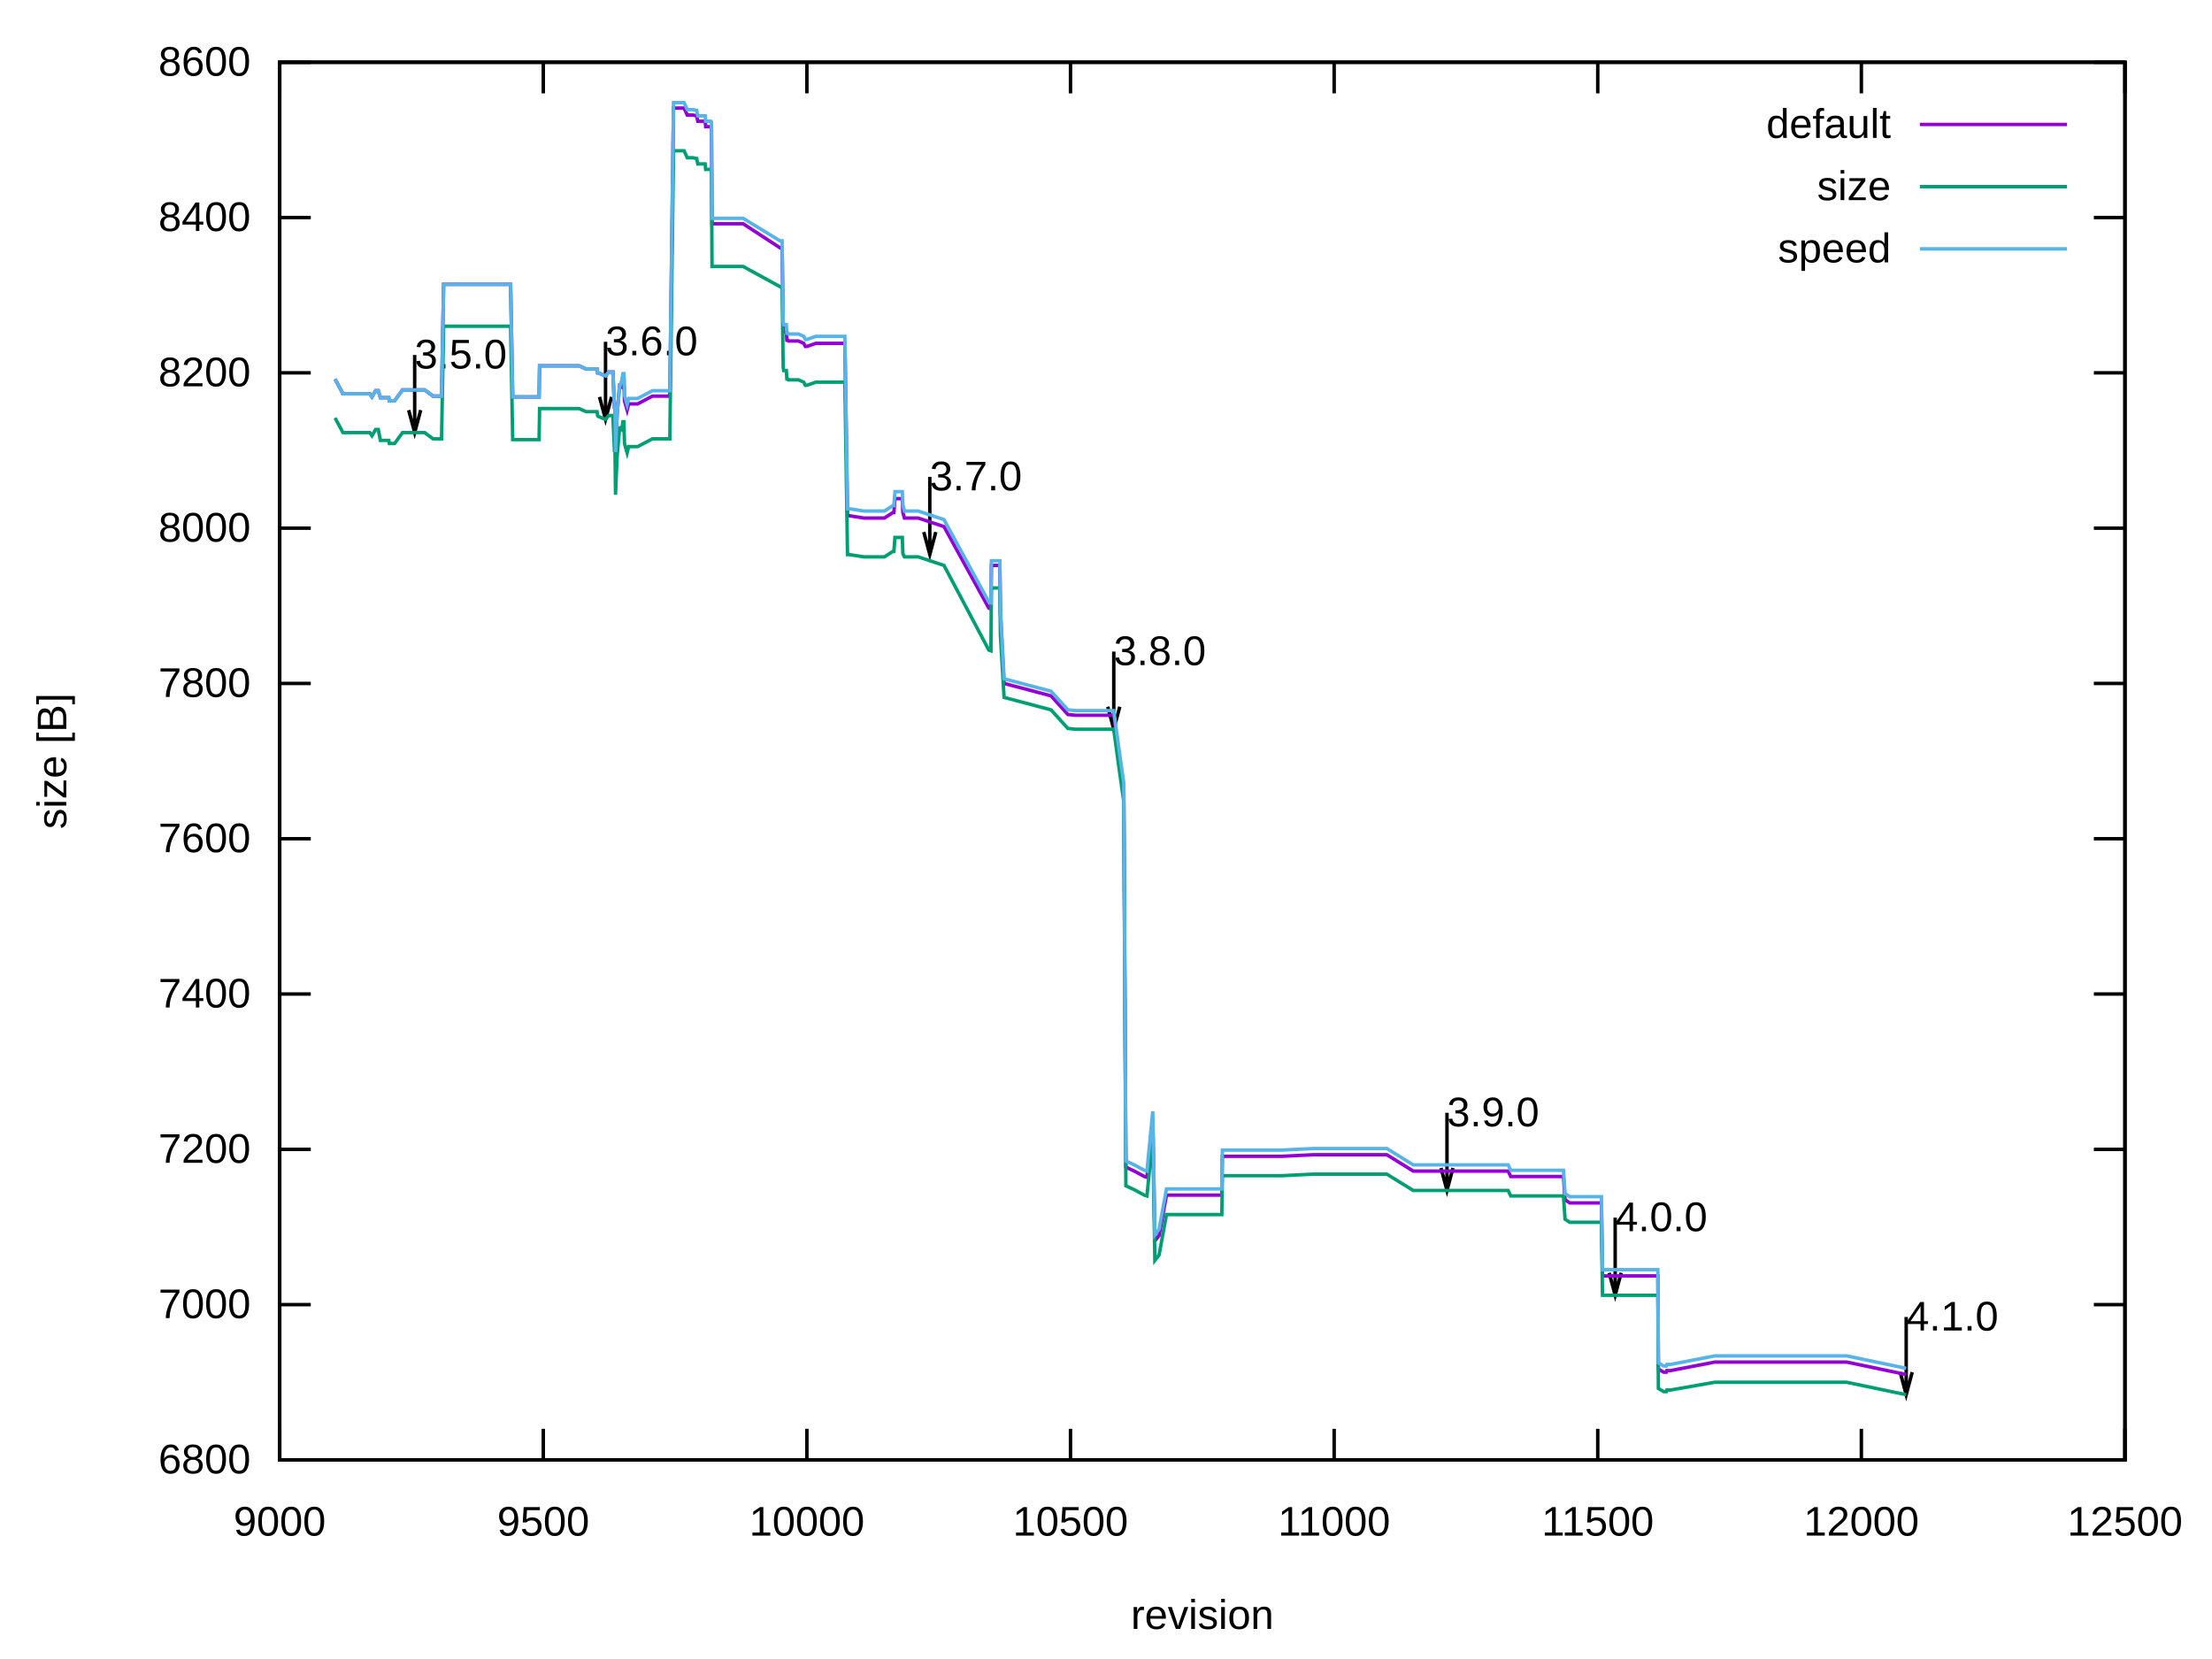
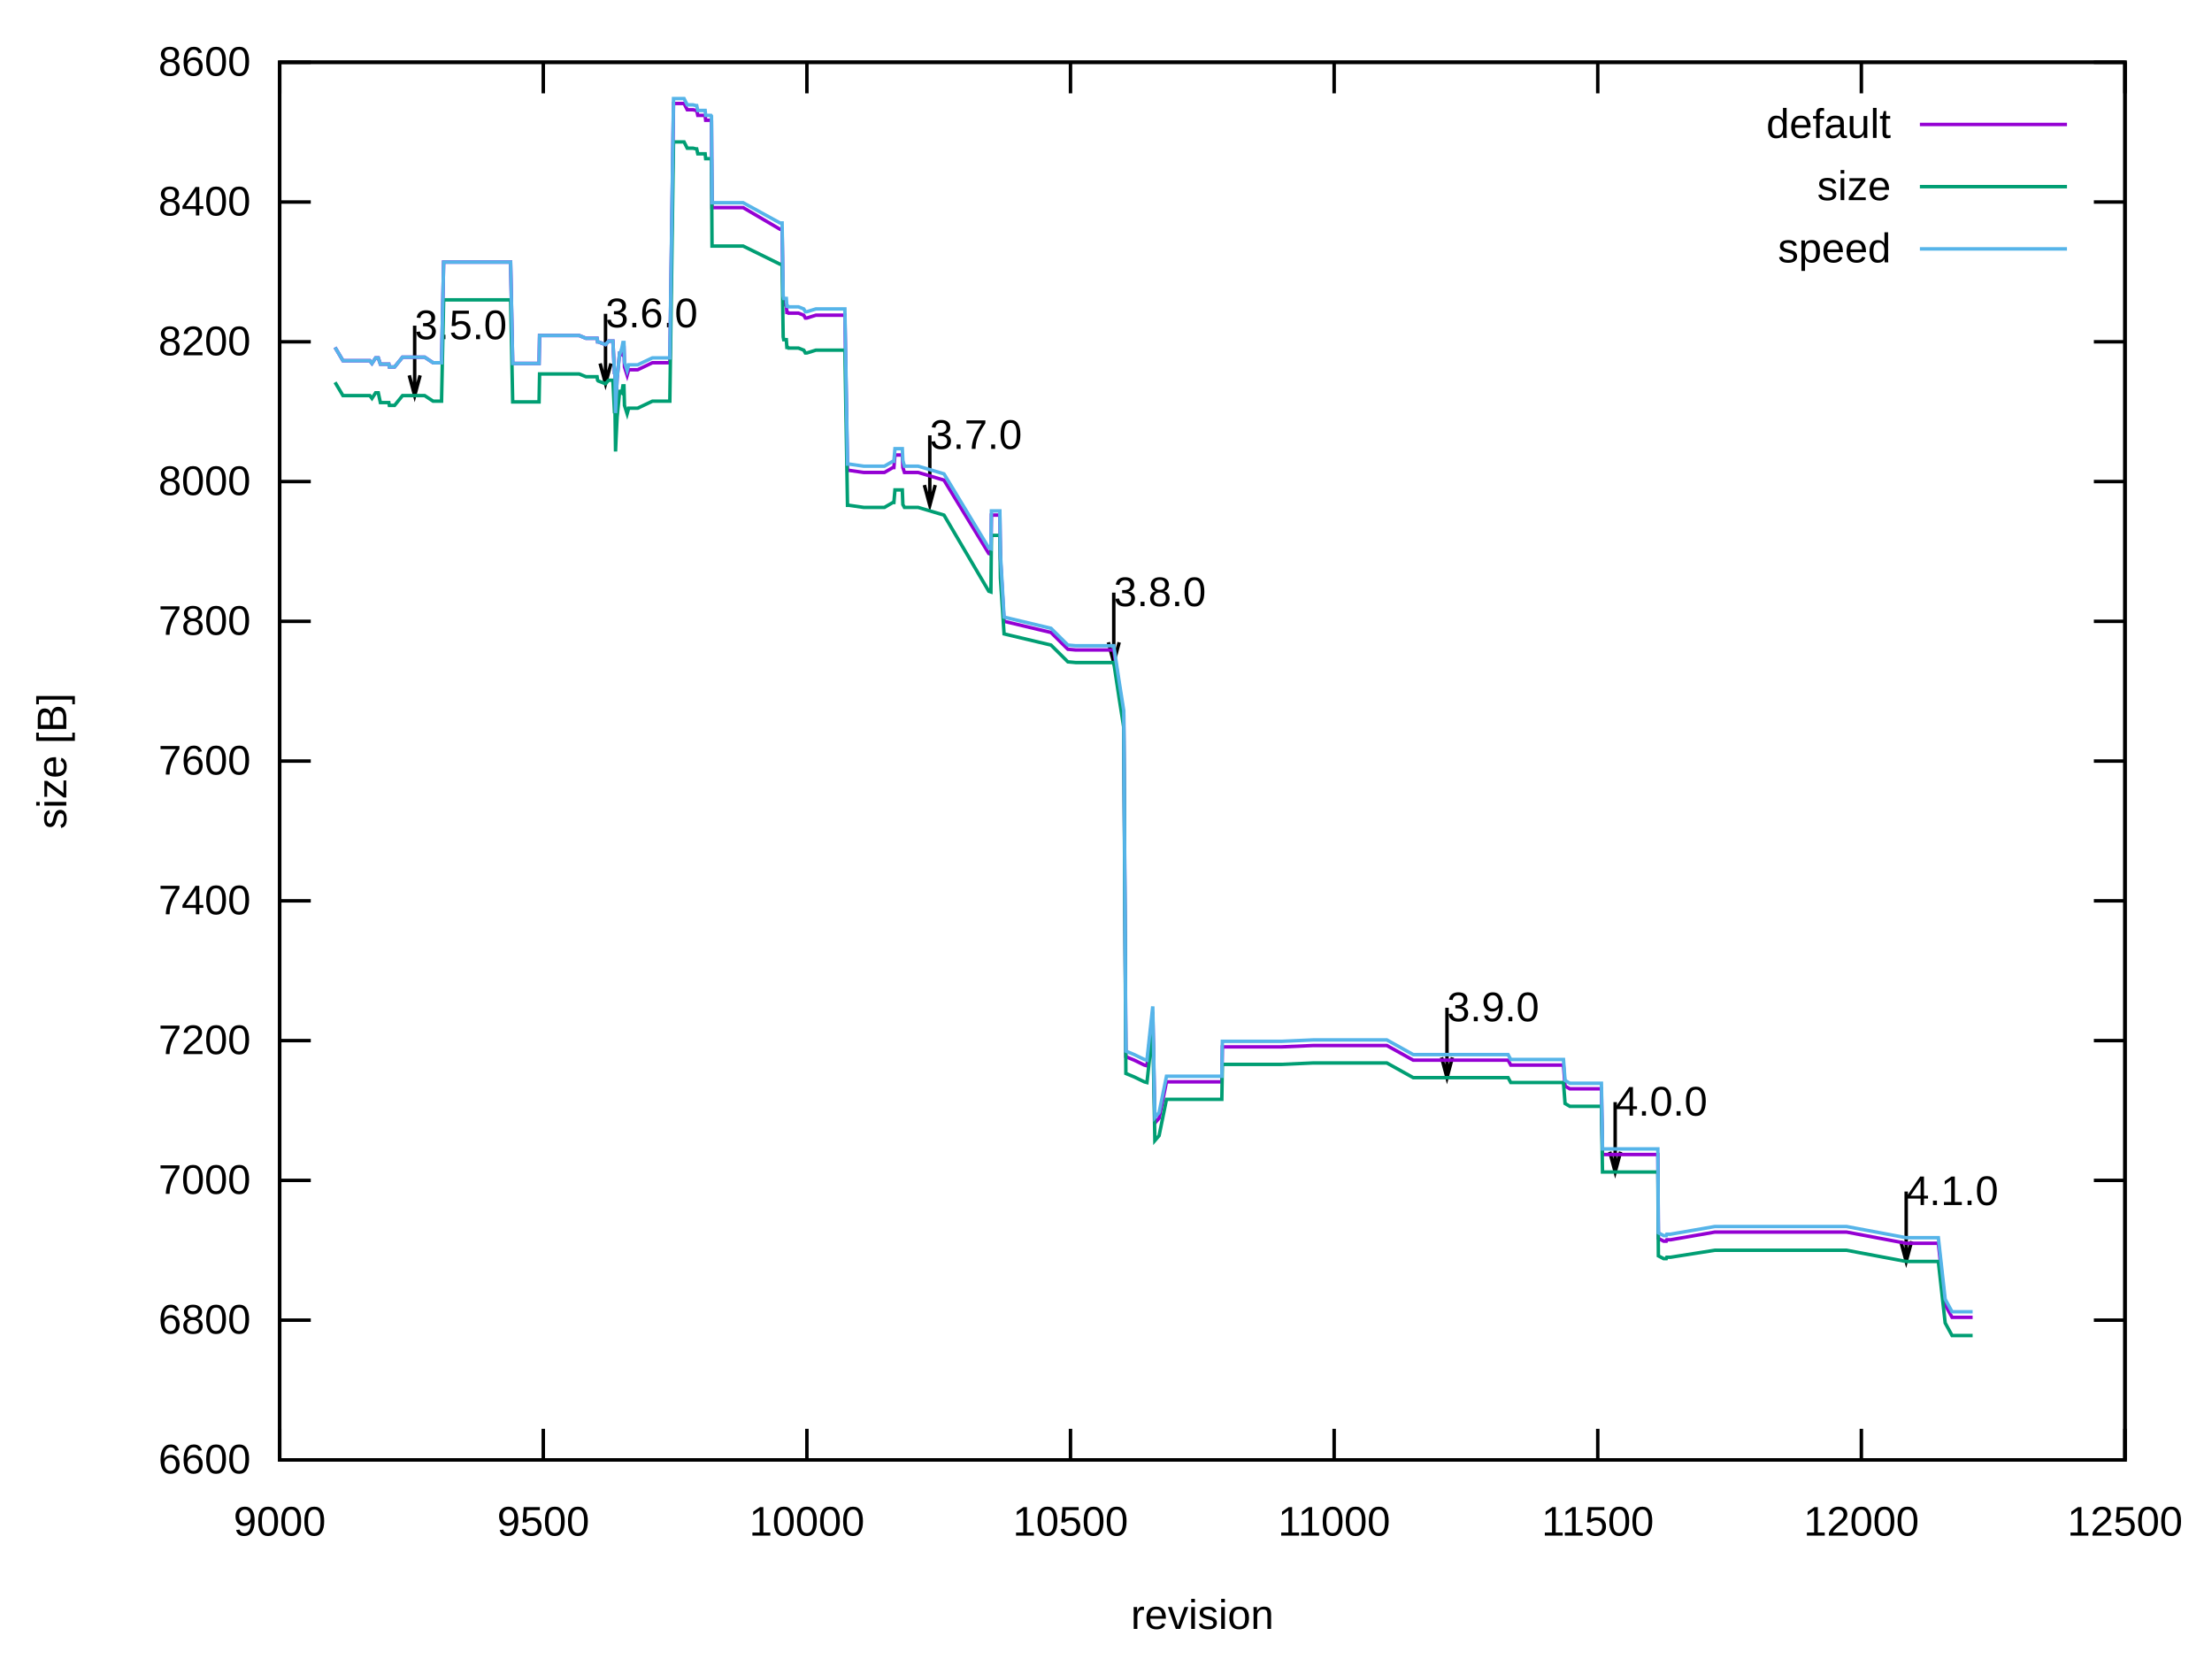
<svg xmlns="http://www.w3.org/2000/svg" xmlns:xlink="http://www.w3.org/1999/xlink" width="640" height="480" viewBox="0 0 640 480">
  <g id="gnuplot_canvas">
    <rect x="0" y="0" width="640" height="480" fill="none" />
    <defs>
      <circle id="gpDot" r="0.5" stroke-width="0.5" stroke="currentColor" />
      <path id="gpPt0" stroke-width="0.222" stroke="currentColor" d="M-1,0 h2 M0,-1 v2" />
      <path id="gpPt1" stroke-width="0.222" stroke="currentColor" d="M-1,-1 L1,1 M1,-1 L-1,1" />
      <path id="gpPt2" stroke-width="0.222" stroke="currentColor" d="M-1,0 L1,0 M0,-1 L0,1 M-1,-1 L1,1 M-1,1 L1,-1" />
      <rect id="gpPt3" stroke-width="0.222" stroke="currentColor" x="-1" y="-1" width="2" height="2" />
      <rect id="gpPt4" stroke-width="0.222" stroke="currentColor" fill="currentColor" x="-1" y="-1" width="2" height="2" />
      <circle id="gpPt5" stroke-width="0.222" stroke="currentColor" cx="0" cy="0" r="1" />
      <use xlink:href="#gpPt5" id="gpPt6" fill="currentColor" stroke="none" />
      <path id="gpPt7" stroke-width="0.222" stroke="currentColor" d="M0,-1.33 L-1.33,0.67 L1.33,0.67 z" />
      <use xlink:href="#gpPt7" id="gpPt8" fill="currentColor" stroke="none" />
      <use xlink:href="#gpPt7" id="gpPt9" stroke="currentColor" transform="rotate(180)" />
      <use xlink:href="#gpPt9" id="gpPt10" fill="currentColor" stroke="none" />
      <use xlink:href="#gpPt3" id="gpPt11" stroke="currentColor" transform="rotate(45)" />
      <use xlink:href="#gpPt11" id="gpPt12" fill="currentColor" stroke="none" />
      <path id="gpPt13" stroke-width="0.222" stroke="currentColor" d="M0,1.330 L1.265,0.411 L0.782,-1.067 L-0.782,-1.076 L-1.265,0.411 z" />
      <use xlink:href="#gpPt13" id="gpPt14" fill="currentColor" stroke="none" />
      <filter id="textbox" filterUnits="objectBoundingBox" x="0" y="0" height="1" width="1">
        <feFlood flood-color="white" flood-opacity="1" result="bgnd" />
        <feComposite in="SourceGraphic" in2="bgnd" operator="atop" />
      </filter>
      <filter id="greybox" filterUnits="objectBoundingBox" x="0" y="0" height="1" width="1">
        <feFlood flood-color="lightgrey" flood-opacity="1" result="grey" />
        <feComposite in="SourceGraphic" in2="grey" operator="atop" />
      </filter>
    </defs>
    <g fill="none" color="white" stroke="currentColor" stroke-width="1.00" stroke-linecap="butt" stroke-linejoin="miter">
</g>
    <g fill="none" color="black" stroke="currentColor" stroke-width="1.00" stroke-linecap="butt" stroke-linejoin="miter">
      <path stroke="black" d="M80.92,422.40 L89.92,422.40 M614.82,422.40 L605.82,422.40  " />
      <g transform="translate(72.53,426.30)" stroke="none" fill="black" font-family="Arial" font-size="12.00" text-anchor="end">
        <text>
+           <tspan font-family="Arial"> 6600</tspan>
+         </text>
+       </g>
+     </g>
+     <g fill="none" color="black" stroke="currentColor" stroke-width="1.00" stroke-linecap="butt" stroke-linejoin="miter">
+       <path stroke="black" d="M80.92,381.96 L89.92,381.96 M614.82,381.96 L605.82,381.96  " />
+       <g transform="translate(72.53,385.86)" stroke="none" fill="black" font-family="Arial" font-size="12.00" text-anchor="end">
+         <text>
          <tspan font-family="Arial"> 6800</tspan>
        </text>
      </g>
    </g>
    <g fill="none" color="black" stroke="currentColor" stroke-width="1.00" stroke-linecap="butt" stroke-linejoin="miter">
-       <path stroke="black" d="M80.92,377.47 L89.92,377.47 M614.82,377.47 L605.82,377.47  " />
-       <g transform="translate(72.53,381.37)" stroke="none" fill="black" font-family="Arial" font-size="12.00" text-anchor="end">
+       <path stroke="black" d="M80.92,341.52 L89.92,341.52 M614.82,341.52 L605.82,341.52  " />
+       <g transform="translate(72.53,345.42)" stroke="none" fill="black" font-family="Arial" font-size="12.00" text-anchor="end">
        <text>
          <tspan font-family="Arial"> 7000</tspan>
        </text>
      </g>
    </g>
    <g fill="none" color="black" stroke="currentColor" stroke-width="1.00" stroke-linecap="butt" stroke-linejoin="miter">
-       <path stroke="black" d="M80.92,332.54 L89.92,332.54 M614.82,332.54 L605.82,332.54  " />
-       <g transform="translate(72.53,336.44)" stroke="none" fill="black" font-family="Arial" font-size="12.00" text-anchor="end">
+       <path stroke="black" d="M80.92,301.08 L89.92,301.08 M614.82,301.08 L605.82,301.08  " />
+       <g transform="translate(72.53,304.98)" stroke="none" fill="black" font-family="Arial" font-size="12.00" text-anchor="end">
        <text>
          <tspan font-family="Arial"> 7200</tspan>
        </text>
      </g>
    </g>
    <g fill="none" color="black" stroke="currentColor" stroke-width="1.00" stroke-linecap="butt" stroke-linejoin="miter">
-       <path stroke="black" d="M80.92,287.60 L89.92,287.60 M614.82,287.60 L605.82,287.60  " />
-       <g transform="translate(72.53,291.50)" stroke="none" fill="black" font-family="Arial" font-size="12.00" text-anchor="end">
+       <path stroke="black" d="M80.92,260.64 L89.92,260.64 M614.82,260.64 L605.82,260.64  " />
+       <g transform="translate(72.53,264.54)" stroke="none" fill="black" font-family="Arial" font-size="12.00" text-anchor="end">
        <text>
          <tspan font-family="Arial"> 7400</tspan>
        </text>
      </g>
    </g>
    <g fill="none" color="black" stroke="currentColor" stroke-width="1.00" stroke-linecap="butt" stroke-linejoin="miter">
-       <path stroke="black" d="M80.92,242.67 L89.92,242.67 M614.82,242.67 L605.82,242.67  " />
-       <g transform="translate(72.53,246.57)" stroke="none" fill="black" font-family="Arial" font-size="12.00" text-anchor="end">
+       <path stroke="black" d="M80.92,220.20 L89.92,220.20 M614.82,220.20 L605.82,220.20  " />
+       <g transform="translate(72.53,224.10)" stroke="none" fill="black" font-family="Arial" font-size="12.00" text-anchor="end">
        <text>
          <tspan font-family="Arial"> 7600</tspan>
        </text>
      </g>
    </g>
    <g fill="none" color="black" stroke="currentColor" stroke-width="1.00" stroke-linecap="butt" stroke-linejoin="miter">
-       <path stroke="black" d="M80.92,197.74 L89.92,197.74 M614.82,197.74 L605.82,197.74  " />
-       <g transform="translate(72.53,201.64)" stroke="none" fill="black" font-family="Arial" font-size="12.00" text-anchor="end">
+       <path stroke="black" d="M80.92,179.77 L89.92,179.77 M614.82,179.77 L605.82,179.77  " />
+       <g transform="translate(72.53,183.67)" stroke="none" fill="black" font-family="Arial" font-size="12.00" text-anchor="end">
        <text>
          <tspan font-family="Arial"> 7800</tspan>
        </text>
      </g>
    </g>
    <g fill="none" color="black" stroke="currentColor" stroke-width="1.00" stroke-linecap="butt" stroke-linejoin="miter">
-       <path stroke="black" d="M80.92,152.81 L89.92,152.81 M614.82,152.81 L605.82,152.81  " />
-       <g transform="translate(72.53,156.71)" stroke="none" fill="black" font-family="Arial" font-size="12.00" text-anchor="end">
+       <path stroke="black" d="M80.92,139.33 L89.92,139.33 M614.82,139.33 L605.82,139.33  " />
+       <g transform="translate(72.53,143.23)" stroke="none" fill="black" font-family="Arial" font-size="12.00" text-anchor="end">
        <text>
          <tspan font-family="Arial"> 8000</tspan>
        </text>
      </g>
    </g>
    <g fill="none" color="black" stroke="currentColor" stroke-width="1.00" stroke-linecap="butt" stroke-linejoin="miter">
-       <path stroke="black" d="M80.92,107.87 L89.92,107.87 M614.82,107.87 L605.82,107.87  " />
-       <g transform="translate(72.53,111.77)" stroke="none" fill="black" font-family="Arial" font-size="12.00" text-anchor="end">
+       <path stroke="black" d="M80.92,98.89 L89.92,98.89 M614.82,98.89 L605.82,98.89  " />
+       <g transform="translate(72.53,102.79)" stroke="none" fill="black" font-family="Arial" font-size="12.00" text-anchor="end">
        <text>
          <tspan font-family="Arial"> 8200</tspan>
        </text>
      </g>
    </g>
    <g fill="none" color="black" stroke="currentColor" stroke-width="1.00" stroke-linecap="butt" stroke-linejoin="miter">
-       <path stroke="black" d="M80.92,62.94 L89.92,62.94 M614.82,62.94 L605.82,62.94  " />
-       <g transform="translate(72.53,66.84)" stroke="none" fill="black" font-family="Arial" font-size="12.00" text-anchor="end">
+       <path stroke="black" d="M80.92,58.45 L89.92,58.45 M614.82,58.45 L605.82,58.45  " />
+       <g transform="translate(72.53,62.35)" stroke="none" fill="black" font-family="Arial" font-size="12.00" text-anchor="end">
        <text>
          <tspan font-family="Arial"> 8400</tspan>
        </text>
      </g>
    </g>
    <g fill="none" color="black" stroke="currentColor" stroke-width="1.00" stroke-linecap="butt" stroke-linejoin="miter">
      <path stroke="black" d="M80.92,18.01 L89.92,18.01 M614.82,18.01 L605.82,18.01  " />
      <g transform="translate(72.53,21.91)" stroke="none" fill="black" font-family="Arial" font-size="12.00" text-anchor="end">
        <text>
          <tspan font-family="Arial"> 8600</tspan>
        </text>
      </g>
    </g>
    <g fill="none" color="black" stroke="currentColor" stroke-width="1.00" stroke-linecap="butt" stroke-linejoin="miter">
      <path stroke="black" d="M80.92,422.40 L80.92,413.40 M80.92,18.01 L80.92,27.01  " />
      <g transform="translate(80.92,444.30)" stroke="none" fill="black" font-family="Arial" font-size="12.00" text-anchor="middle">
        <text>
          <tspan font-family="Arial"> 9000</tspan>
        </text>
      </g>
    </g>
    <g fill="none" color="black" stroke="currentColor" stroke-width="1.00" stroke-linecap="butt" stroke-linejoin="miter">
      <path stroke="black" d="M157.19,422.40 L157.19,413.40 M157.19,18.01 L157.19,27.01  " />
      <g transform="translate(157.19,444.30)" stroke="none" fill="black" font-family="Arial" font-size="12.00" text-anchor="middle">
        <text>
          <tspan font-family="Arial"> 9500</tspan>
        </text>
      </g>
    </g>
    <g fill="none" color="black" stroke="currentColor" stroke-width="1.00" stroke-linecap="butt" stroke-linejoin="miter">
      <path stroke="black" d="M233.46,422.40 L233.46,413.40 M233.46,18.01 L233.46,27.01  " />
      <g transform="translate(233.46,444.30)" stroke="none" fill="black" font-family="Arial" font-size="12.00" text-anchor="middle">
        <text>
          <tspan font-family="Arial"> 10000</tspan>
        </text>
      </g>
    </g>
    <g fill="none" color="black" stroke="currentColor" stroke-width="1.00" stroke-linecap="butt" stroke-linejoin="miter">
      <path stroke="black" d="M309.73,422.40 L309.73,413.40 M309.73,18.01 L309.73,27.01  " />
      <g transform="translate(309.73,444.30)" stroke="none" fill="black" font-family="Arial" font-size="12.00" text-anchor="middle">
        <text>
          <tspan font-family="Arial"> 10500</tspan>
        </text>
      </g>
    </g>
    <g fill="none" color="black" stroke="currentColor" stroke-width="1.00" stroke-linecap="butt" stroke-linejoin="miter">
      <path stroke="black" d="M386.01,422.40 L386.01,413.40 M386.01,18.01 L386.01,27.01  " />
      <g transform="translate(386.01,444.30)" stroke="none" fill="black" font-family="Arial" font-size="12.00" text-anchor="middle">
        <text>
          <tspan font-family="Arial"> 11000</tspan>
        </text>
      </g>
    </g>
    <g fill="none" color="black" stroke="currentColor" stroke-width="1.00" stroke-linecap="butt" stroke-linejoin="miter">
      <path stroke="black" d="M462.28,422.40 L462.28,413.40 M462.28,18.01 L462.28,27.01  " />
      <g transform="translate(462.28,444.30)" stroke="none" fill="black" font-family="Arial" font-size="12.00" text-anchor="middle">
        <text>
          <tspan font-family="Arial"> 11500</tspan>
        </text>
      </g>
    </g>
    <g fill="none" color="black" stroke="currentColor" stroke-width="1.00" stroke-linecap="butt" stroke-linejoin="miter">
      <path stroke="black" d="M538.55,422.40 L538.55,413.40 M538.55,18.01 L538.55,27.01  " />
      <g transform="translate(538.55,444.30)" stroke="none" fill="black" font-family="Arial" font-size="12.00" text-anchor="middle">
        <text>
          <tspan font-family="Arial"> 12000</tspan>
        </text>
      </g>
    </g>
    <g fill="none" color="black" stroke="currentColor" stroke-width="1.00" stroke-linecap="butt" stroke-linejoin="miter">
      <path stroke="black" d="M614.82,422.40 L614.82,413.40 M614.82,18.01 L614.82,27.01  " />
      <g transform="translate(614.82,444.30)" stroke="none" fill="black" font-family="Arial" font-size="12.00" text-anchor="middle">
        <text>
          <tspan font-family="Arial"> 12500</tspan>
        </text>
      </g>
    </g>
    <g fill="none" color="black" stroke="currentColor" stroke-width="1.00" stroke-linecap="butt" stroke-linejoin="miter">
</g>
    <g fill="none" color="black" stroke="currentColor" stroke-width="1.00" stroke-linecap="butt" stroke-linejoin="miter">
      <path stroke="black" d="M80.92,18.01 L80.92,422.40 L614.82,422.40 L614.82,18.01 L80.92,18.01 Z  " />
-       <g transform="translate(119.97,106.61)" stroke="none" fill="black" font-family="Arial" font-size="12.00" text-anchor="start">
+       <g transform="translate(119.97,98.14)" stroke="none" fill="black" font-family="Arial" font-size="12.00" text-anchor="start">
        <text>
          <tspan font-family="Arial">3.5.0</tspan>
        </text>
      </g>
-       <g transform="translate(175.19,102.79)" stroke="none" fill="black" font-family="Arial" font-size="12.00" text-anchor="start">
+       <g transform="translate(175.19,94.70)" stroke="none" fill="black" font-family="Arial" font-size="12.00" text-anchor="start">
        <text>
          <tspan font-family="Arial">3.6.0</tspan>
        </text>
      </g>
-       <g transform="translate(269.01,141.88)" stroke="none" fill="black" font-family="Arial" font-size="12.00" text-anchor="start">
+       <g transform="translate(269.01,129.88)" stroke="none" fill="black" font-family="Arial" font-size="12.00" text-anchor="start">
        <text>
          <tspan font-family="Arial">3.7.0</tspan>
        </text>
      </g>
-       <g transform="translate(322.24,192.43)" stroke="none" fill="black" font-family="Arial" font-size="12.00" text-anchor="start">
+       <g transform="translate(322.24,175.38)" stroke="none" fill="black" font-family="Arial" font-size="12.00" text-anchor="start">
        <text>
          <tspan font-family="Arial">3.8.0</tspan>
        </text>
      </g>
-       <g transform="translate(418.65,325.88)" stroke="none" fill="black" font-family="Arial" font-size="12.00" text-anchor="start">
+       <g transform="translate(418.65,295.48)" stroke="none" fill="black" font-family="Arial" font-size="12.00" text-anchor="start">
        <text>
          <tspan font-family="Arial">3.9.0</tspan>
        </text>
      </g>
-       <g transform="translate(467.31,356.21)" stroke="none" fill="black" font-family="Arial" font-size="12.00" text-anchor="start">
+       <g transform="translate(467.31,322.78)" stroke="none" fill="black" font-family="Arial" font-size="12.00" text-anchor="start">
        <text>
          <tspan font-family="Arial">4.0.0</tspan>
        </text>
      </g>
-       <g transform="translate(551.51,384.96)" stroke="none" fill="black" font-family="Arial" font-size="12.00" text-anchor="start">
+       <g transform="translate(551.51,348.66)" stroke="none" fill="black" font-family="Arial" font-size="12.00" text-anchor="start">
        <text>
          <tspan font-family="Arial">4.1.0</tspan>
        </text>
      </g>
-       <path stroke="black" d="M118.24,118.66 L119.98,125.16 L121.72,118.66 M119.98,102.70 L119.98,125.16 M173.46,114.84 L175.20,121.34 L176.94,114.84   M175.20,98.88 L175.20,121.34 M267.28,153.93 L269.02,160.44 L270.76,153.93 M269.02,137.97 L269.02,160.44 M320.51,204.48   L322.25,210.98 L323.99,204.48 M322.25,188.52 L322.25,210.98 M416.92,337.93 L418.66,344.43 L420.40,337.93 M418.66,321.97   L418.66,344.43 M465.58,368.26 L467.32,374.76 L469.06,368.26 M467.32,352.30 L467.32,374.76 M549.78,397.01 L551.52,403.52   L553.26,397.01 M551.52,381.05 L551.52,403.52  " />
+       <path stroke="black" d="M118.41,108.60 L119.98,114.45 L121.55,108.60 M119.98,94.23 L119.98,114.45 M173.63,105.16 L175.20,111.01 L176.77,105.16   M175.20,90.79 L175.20,111.01 M267.45,140.34 L269.02,146.19 L270.59,140.34 M269.02,125.97 L269.02,146.19 M320.68,185.84   L322.25,191.69 L323.82,185.84 M322.25,171.47 L322.25,191.69 M417.09,305.94 L418.66,311.79 L420.23,305.94 M418.66,291.57   L418.66,311.79 M465.75,333.24 L467.32,339.09 L468.89,333.24 M467.32,318.87 L467.32,339.09 M549.95,359.12 L551.52,364.97   L553.09,359.12 M551.52,344.75 L551.52,364.97  " />
    </g>
    <g fill="none" color="black" stroke="currentColor" stroke-width="1.00" stroke-linecap="butt" stroke-linejoin="miter">
      <g transform="translate(19.18,220.21) rotate(270)" stroke="none" fill="black" font-family="Arial" font-size="12.00" text-anchor="middle">
        <text>
          <tspan font-family="Arial">size [B]</tspan>
        </text>
      </g>
    </g>
    <g fill="none" color="black" stroke="currentColor" stroke-width="1.00" stroke-linecap="butt" stroke-linejoin="miter">
      <g transform="translate(347.87,471.30)" stroke="none" fill="black" font-family="Arial" font-size="12.00" text-anchor="middle">
        <text>
          <tspan font-family="Arial">revision</tspan>
        </text>
      </g>
    </g>
    <g fill="none" color="black" stroke="currentColor" stroke-width="1.00" stroke-linecap="butt" stroke-linejoin="miter">
</g>
    <g id="gnuplot_plot_1">
      <g fill="none" color="black" stroke="currentColor" stroke-width="1.00" stroke-linecap="butt" stroke-linejoin="miter">
        <g transform="translate(547.09,39.91)" stroke="none" fill="black" font-family="Arial" font-size="12.00" text-anchor="end">
          <text>
            <tspan font-family="Arial">default</tspan>
          </text>
        </g>
      </g>
      <g fill="none" color="black" stroke="currentColor" stroke-width="1.00" stroke-linecap="butt" stroke-linejoin="miter">
-         <path stroke="rgb(148,   0, 211)" d="M555.48,36.01 L598.04,36.01 M96.94,109.67 L99.23,113.94 L99.84,113.94 L100.29,113.94 L101.97,113.94 L104.87,113.94   L107.00,113.94 L107.62,114.84 L108.68,113.04 L109.45,113.04 L110.06,115.06 L110.36,115.06 L112.50,115.06 L112.65,115.96   L114.17,115.96 L116.46,112.82 L119.97,112.82 L122.87,112.82 L125.31,114.61 L127.75,114.61 L128.36,82.26 L129.58,82.26   L134.92,82.26 L138.28,82.26 L147.73,82.26 L148.34,114.84 L148.80,114.84 L149.87,114.84 L151.24,114.84 L153.84,114.84   L155.21,114.84 L155.97,114.84 L156.12,105.85 L156.89,105.85 L160.39,105.85 L163.29,105.85 L164.82,105.85 L167.56,105.85   L169.55,106.75 L170.77,106.75 L171.84,106.75 L172.60,106.75 L172.75,106.75 L172.90,107.87 L173.06,107.87 L175.19,108.77   L176.11,107.65 L177.33,107.65 L177.78,117.76 L177.94,117.76 L178.09,130.79 L178.24,126.75 L178.55,119.78 L179.31,111.02   L179.46,111.47 L179.92,111.92 L180.23,109.67 L180.53,109.67 L180.68,115.96 L181.45,118.66 L181.90,116.86 L182.21,116.86   L182.36,116.86 L182.51,116.86 L184.50,116.86 L188.77,114.61 L192.28,114.61 L193.80,114.61 L194.87,31.27 L195.48,31.27   L197.01,31.27 L197.46,31.27 L197.62,31.27 L197.77,31.27 L197.92,31.27 L198.84,33.29 L200.51,33.29 L201.43,33.51   L201.58,33.51 L201.89,35.08 L202.50,35.08 L203.41,35.08 L204.02,35.08 L204.17,36.66 L205.24,36.66 L205.70,36.66   L205.85,36.88 L206.01,64.74 L207.53,64.74 L207.84,64.74 L208.45,64.74 L215.01,64.74 L225.68,71.70 L226.29,71.70   L226.60,95.07 L226.75,95.97 L227.51,95.97 L227.67,98.44 L227.97,98.44 L228.12,98.66 L228.73,98.66 L229.80,98.66   L231.02,98.66 L232.55,99.34 L233.01,100.24 L233.46,100.24 L236.06,99.34 L240.78,99.34 L242.31,99.34 L243.99,99.34   L244.45,99.34 L245.21,149.21 L245.67,149.21 L249.94,149.89 L252.38,149.89 L255.89,149.89 L258.33,148.31 L258.63,148.31   L258.94,144.27 L260.01,144.27 L261.07,144.27 L261.23,148.31 L261.68,149.89 L262.75,149.89 L265.34,149.89 L265.65,149.89   L273.12,152.36 L286.09,175.95 L286.70,176.17 L286.85,163.59 L289.29,163.59 L289.45,177.29 L290.51,197.74 L304.09,201.33   L308.97,206.73 L311.26,206.95 L315.84,206.95 L318.58,206.95 L322.24,206.95 L323.77,218.18 L325.14,227.84 L325.75,337.70   L328.19,338.83 L331.09,340.40 L331.85,340.62 L333.53,323.32 L334.14,359.05 L335.36,357.47 L337.50,345.79 L351.68,345.79   L352.75,345.79 L353.36,345.79 L353.51,345.79 L353.67,334.56 L353.97,334.56 L355.50,334.56 L370.75,334.56 L379.90,334.11   L382.04,334.11 L399.28,334.11 L401.26,334.11 L408.89,338.83 L418.65,338.83 L425.67,338.83 L436.34,338.83 L437.11,340.40   L442.60,340.40 L452.36,340.40 L452.82,347.14 L454.19,348.04 L463.34,348.04 L463.65,369.16 L467.31,369.16 L475.40,369.16   L479.67,369.16 L479.82,396.11 L481.35,397.01 L482.11,397.01 L482.26,396.56 L483.18,396.56 L483.33,396.56 L496.14,394.09   L511.40,394.09 L534.28,394.09 L551.51,397.69  " />
+         <path stroke="rgb(148,   0, 211)" d="M555.48,36.01 L598.04,36.01 M96.94,100.51 L99.23,104.35 L99.84,104.35 L100.29,104.35 L101.97,104.35 L104.87,104.35   L107.00,104.35 L107.62,105.16 L108.68,103.54 L109.45,103.54 L110.06,105.36 L110.36,105.36 L112.50,105.36 L112.65,106.17   L114.17,106.17 L116.46,103.34 L119.97,103.34 L122.87,103.34 L125.31,104.95 L127.75,104.95 L128.36,75.84 L129.58,75.84   L134.92,75.84 L138.28,75.84 L147.73,75.84 L148.34,105.16 L148.80,105.16 L149.87,105.16 L151.24,105.16 L153.84,105.16   L155.21,105.16 L155.97,105.16 L156.12,97.07 L156.89,97.07 L160.39,97.07 L163.29,97.07 L164.82,97.07 L167.56,97.07   L169.55,97.88 L170.77,97.88 L171.84,97.88 L172.60,97.88 L172.75,97.88 L172.90,98.89 L173.06,98.89 L175.19,99.70   L176.11,98.69 L177.33,98.69 L177.78,107.78 L177.94,107.78 L178.09,119.51 L178.24,115.87 L178.55,109.60 L179.31,101.72   L179.46,102.12 L179.92,102.53 L180.23,100.51 L180.53,100.51 L180.68,106.17 L181.45,108.59 L181.90,106.98 L182.21,106.98   L182.36,106.98 L182.51,106.98 L184.50,106.98 L188.77,104.95 L192.28,104.95 L193.80,104.95 L194.87,29.94 L195.48,29.94   L197.01,29.94 L197.46,29.94 L197.62,29.94 L197.77,29.94 L197.92,29.94 L198.84,31.76 L200.51,31.76 L201.43,31.96   L201.58,31.96 L201.89,33.38 L202.50,33.38 L203.41,33.38 L204.02,33.38 L204.17,34.79 L205.24,34.79 L205.70,34.79   L205.85,34.99 L206.01,60.07 L207.53,60.07 L207.84,60.07 L208.45,60.07 L215.01,60.07 L225.68,66.33 L226.29,66.33   L226.60,87.36 L226.75,88.17 L227.51,88.17 L227.67,90.40 L227.97,90.40 L228.12,90.60 L228.73,90.60 L229.80,90.60   L231.02,90.60 L232.55,91.20 L233.01,92.01 L233.46,92.01 L236.06,91.20 L240.78,91.20 L242.31,91.20 L243.99,91.20   L244.45,91.20 L245.21,136.09 L245.67,136.09 L249.94,136.70 L252.38,136.70 L255.89,136.70 L258.33,135.28 L258.63,135.28   L258.94,131.64 L260.01,131.64 L261.07,131.64 L261.23,135.28 L261.68,136.70 L262.75,136.70 L265.34,136.70 L265.65,136.70   L273.12,138.92 L286.09,160.15 L286.70,160.36 L286.85,149.03 L289.29,149.03 L289.45,161.37 L290.51,179.77 L304.09,183.00   L308.97,187.85 L311.26,188.06 L315.84,188.06 L318.58,188.06 L322.24,188.06 L323.77,198.17 L325.14,206.86 L325.75,305.73   L328.19,306.74 L331.09,308.16 L331.85,308.36 L333.53,292.79 L334.14,324.94 L335.36,323.53 L337.50,313.01 L351.68,313.01   L352.75,313.01 L353.36,313.01 L353.51,313.01 L353.67,302.90 L353.97,302.90 L355.50,302.90 L370.75,302.90 L379.90,302.50   L382.04,302.50 L399.28,302.50 L401.26,302.50 L408.89,306.74 L418.65,306.74 L425.67,306.74 L436.34,306.74 L437.11,308.16   L442.60,308.16 L452.36,308.16 L452.82,314.23 L454.19,315.03 L463.34,315.03 L463.65,334.04 L467.31,334.04 L475.40,334.04   L479.67,334.04 L479.82,358.30 L481.35,359.11 L482.11,359.11 L482.26,358.71 L483.18,358.71 L483.33,358.71 L496.14,356.48   L511.40,356.48 L534.28,356.48 L551.51,359.72 L557.01,359.72 L560.82,359.72 L562.80,377.51 L564.79,381.15 L570.74,381.15    " />
      </g>
    </g>
    <g id="gnuplot_plot_2">
      <g fill="none" color="black" stroke="currentColor" stroke-width="1.00" stroke-linecap="butt" stroke-linejoin="miter">
        <g transform="translate(547.09,57.91)" stroke="none" fill="black" font-family="Arial" font-size="12.00" text-anchor="end">
          <text>
            <tspan font-family="Arial">size</tspan>
          </text>
        </g>
      </g>
      <g fill="none" color="black" stroke="currentColor" stroke-width="1.00" stroke-linecap="butt" stroke-linejoin="miter">
-         <path stroke="rgb(  0, 158, 115)" d="M555.48,54.01 L598.04,54.01 M96.94,120.90 L99.23,125.17 L99.84,125.17 L100.29,125.17 L101.97,125.17 L104.87,125.17   L107.00,125.17 L107.62,126.07 L108.68,124.27 L109.45,124.27 L110.06,127.42 L110.36,127.42 L112.50,127.42 L112.65,128.32   L114.17,128.32 L116.46,125.17 L119.97,125.17 L122.87,125.17 L125.31,126.97 L127.75,126.97 L128.36,94.39 L129.58,94.39   L134.92,94.39 L138.28,94.39 L147.73,94.39 L148.34,127.20 L148.80,127.20 L149.87,127.20 L151.24,127.20 L153.84,127.20   L155.21,127.20 L155.97,127.20 L156.12,118.21 L156.89,118.21 L160.39,118.21 L163.29,118.21 L164.82,118.21 L167.56,118.21   L169.55,119.11 L170.77,119.11 L171.84,119.11 L172.60,119.11 L172.75,119.11 L172.90,120.23 L173.06,120.46 L175.19,121.35   L176.11,120.23 L177.33,120.23 L177.78,130.34 L177.94,130.34 L178.09,143.15 L178.24,139.10 L178.55,132.14 L179.31,123.38   L179.46,123.83 L179.92,124.27 L180.23,122.03 L180.53,122.03 L180.68,128.32 L181.45,131.01 L181.90,129.22 L182.21,129.22   L182.36,129.22 L182.51,129.22 L184.50,129.22 L188.77,126.97 L192.28,126.97 L193.80,126.97 L194.87,43.62 L195.48,43.62   L197.01,43.62 L197.46,43.62 L197.62,43.62 L197.77,43.62 L197.92,43.62 L198.84,45.64 L200.51,45.64 L201.43,45.87   L201.58,45.87 L201.89,47.44 L202.50,47.44 L203.41,47.44 L204.02,47.44 L204.17,49.01 L205.24,49.01 L205.70,49.01   L205.85,49.24 L206.01,77.10 L207.53,77.10 L207.84,77.10 L208.45,77.10 L215.01,77.10 L225.68,82.94 L226.29,82.94   L226.60,106.30 L226.75,107.20 L227.51,107.20 L227.67,109.67 L227.97,109.67 L228.12,109.90 L228.73,109.90 L229.80,109.90   L231.02,109.90 L232.55,110.57 L233.01,111.47 L233.46,111.47 L236.06,110.57 L240.78,110.57 L242.31,110.57 L243.99,110.57   L244.45,110.57 L245.21,160.45 L245.67,160.45 L249.94,161.12 L252.38,161.12 L255.89,161.12 L258.33,159.55 L258.63,159.55   L258.94,155.50 L260.01,155.50 L261.07,155.50 L261.23,160.22 L261.68,161.12 L262.75,161.12 L265.34,161.12 L265.65,161.12   L273.12,163.59 L286.09,188.08 L286.70,188.30 L286.85,170.11 L289.29,170.11 L289.45,183.81 L290.51,201.78 L304.09,205.38   L308.97,210.77 L311.26,210.99 L315.84,210.99 L318.58,210.99 L322.24,210.99 L323.77,222.23 L325.14,231.89 L325.75,343.09   L328.19,344.22 L331.09,345.79 L331.85,346.02 L333.53,328.72 L334.14,364.66 L335.36,363.09 L337.50,351.41 L351.68,351.41   L352.75,351.41 L353.36,351.41 L353.51,351.41 L353.67,340.17 L353.97,340.17 L355.50,340.17 L370.75,340.17 L379.90,339.72   L382.04,339.72 L399.28,339.72 L401.26,339.72 L408.89,344.44 L418.65,344.44 L425.67,344.44 L436.34,344.44 L437.11,346.02   L442.60,346.02 L452.36,346.02 L452.82,352.76 L454.19,353.65 L463.34,353.65 L463.65,374.77 L467.31,374.77 L475.40,374.77   L479.67,374.77 L479.82,401.73 L481.35,402.63 L482.11,402.63 L482.26,402.18 L483.18,402.18 L483.33,402.18 L496.14,399.93   L511.40,399.93 L534.28,399.93 L551.51,403.53  " />
+         <path stroke="rgb(  0, 158, 115)" d="M555.48,54.01 L598.04,54.01 M96.94,110.62 L99.23,114.46 L99.84,114.46 L100.29,114.46 L101.97,114.46 L104.87,114.46   L107.00,114.46 L107.62,115.27 L108.68,113.65 L109.45,113.65 L110.06,116.48 L110.36,116.48 L112.50,116.48 L112.65,117.29   L114.17,117.29 L116.46,114.46 L119.97,114.46 L122.87,114.46 L125.31,116.07 L127.75,116.07 L128.36,86.76 L129.58,86.76   L134.92,86.76 L138.28,86.76 L147.73,86.76 L148.34,116.28 L148.80,116.28 L149.87,116.28 L151.24,116.28 L153.84,116.28   L155.21,116.28 L155.97,116.28 L156.12,108.19 L156.89,108.19 L160.39,108.19 L163.29,108.19 L164.82,108.19 L167.56,108.19   L169.55,109.00 L170.77,109.00 L171.84,109.00 L172.60,109.00 L172.75,109.00 L172.90,110.01 L173.06,110.21 L175.19,111.02   L176.11,110.01 L177.33,110.01 L177.78,119.11 L177.94,119.11 L178.09,130.63 L178.24,126.99 L178.55,120.73 L179.31,112.84   L179.46,113.24 L179.92,113.65 L180.23,111.63 L180.53,111.63 L180.68,117.29 L181.45,119.71 L181.90,118.10 L182.21,118.10   L182.36,118.10 L182.51,118.10 L184.50,118.10 L188.77,116.07 L192.28,116.07 L193.80,116.07 L194.87,41.06 L195.48,41.06   L197.01,41.06 L197.46,41.06 L197.62,41.06 L197.77,41.06 L197.92,41.06 L198.84,42.88 L200.51,42.88 L201.43,43.08   L201.58,43.08 L201.89,44.50 L202.50,44.50 L203.41,44.50 L204.02,44.50 L204.17,45.91 L205.24,45.91 L205.70,45.91   L205.85,46.12 L206.01,71.19 L207.53,71.19 L207.84,71.19 L208.45,71.19 L215.01,71.19 L225.68,76.44 L226.29,76.44   L226.60,97.47 L226.75,98.28 L227.51,98.28 L227.67,100.51 L227.97,100.51 L228.12,100.71 L228.73,100.71 L229.80,100.71   L231.02,100.71 L232.55,101.31 L233.01,102.12 L233.46,102.12 L236.06,101.31 L240.78,101.31 L242.31,101.31 L243.99,101.31   L244.45,101.31 L245.21,146.20 L245.67,146.20 L249.94,146.81 L252.38,146.81 L255.89,146.81 L258.33,145.39 L258.63,145.39   L258.94,141.75 L260.01,141.75 L261.07,141.75 L261.23,146.00 L261.68,146.81 L262.75,146.81 L265.34,146.81 L265.65,146.81   L273.12,149.03 L286.09,171.07 L286.70,171.27 L286.85,154.90 L289.29,154.90 L289.45,167.23 L290.51,183.41 L304.09,186.64   L308.97,191.49 L311.26,191.70 L315.84,191.70 L318.58,191.70 L322.24,191.70 L323.77,201.81 L325.14,210.50 L325.75,310.59   L328.19,311.60 L331.09,313.01 L331.85,313.21 L333.53,297.65 L334.14,330.00 L335.36,328.58 L337.50,318.07 L351.68,318.07   L352.75,318.07 L353.36,318.07 L353.51,318.07 L353.67,307.96 L353.97,307.96 L355.50,307.96 L370.75,307.96 L379.90,307.55   L382.04,307.55 L399.28,307.55 L401.26,307.55 L408.89,311.80 L418.65,311.80 L425.67,311.80 L436.34,311.80 L437.11,313.21   L442.60,313.21 L452.36,313.21 L452.82,319.28 L454.19,320.09 L463.34,320.09 L463.65,339.10 L467.31,339.10 L475.40,339.10   L479.67,339.10 L479.82,363.36 L481.35,364.17 L482.11,364.17 L482.26,363.76 L483.18,363.76 L483.33,363.76 L496.14,361.74   L511.40,361.74 L534.28,361.74 L551.51,364.98 L557.01,364.98 L560.82,364.98 L562.80,382.77 L564.79,386.41 L570.74,386.41    " />
      </g>
    </g>
    <g id="gnuplot_plot_3">
      <g fill="none" color="black" stroke="currentColor" stroke-width="1.00" stroke-linecap="butt" stroke-linejoin="miter">
        <g transform="translate(547.09,75.91)" stroke="none" fill="black" font-family="Arial" font-size="12.00" text-anchor="end">
          <text>
            <tspan font-family="Arial">speed</tspan>
          </text>
        </g>
      </g>
      <g fill="none" color="black" stroke="currentColor" stroke-width="1.00" stroke-linecap="butt" stroke-linejoin="miter">
-         <path stroke="rgb( 86, 180, 233)" d="M555.48,72.01 L598.04,72.01 M96.94,109.67 L99.23,113.94 L99.84,113.94 L100.29,113.94 L101.97,113.94 L104.87,113.94   L107.00,113.94 L107.62,114.84 L108.68,113.04 L109.45,113.04 L110.06,115.06 L110.36,115.06 L112.50,115.06 L112.65,115.96   L114.17,115.96 L116.46,112.82 L119.97,112.82 L122.87,112.82 L125.31,114.61 L127.75,114.61 L128.36,82.26 L129.58,82.26   L134.92,82.26 L138.28,82.26 L147.73,82.26 L148.34,114.84 L148.80,114.84 L149.87,114.84 L151.24,114.84 L153.84,114.84   L155.21,114.84 L155.97,114.84 L156.12,105.85 L156.89,105.85 L160.39,105.85 L163.29,105.85 L164.82,105.85 L167.56,105.85   L169.55,106.75 L170.77,106.75 L171.84,106.75 L172.60,106.75 L172.75,106.75 L172.90,107.87 L173.06,107.87 L175.19,108.77   L176.11,107.65 L177.33,107.65 L177.78,117.76 L177.94,117.76 L178.09,130.79 L178.24,126.75 L178.55,119.78 L179.31,111.02   L179.46,111.47 L179.92,109.90 L180.23,108.10 L180.53,108.10 L180.68,114.39 L181.45,117.09 L181.90,115.29 L182.21,115.29   L182.36,115.29 L182.51,115.29 L184.50,115.29 L188.77,113.04 L192.28,113.04 L193.80,113.04 L194.87,29.69 L195.48,29.69   L197.01,29.69 L197.46,29.69 L197.62,29.69 L197.77,29.69 L197.92,29.69 L198.84,31.71 L200.51,31.71 L201.43,31.94   L201.58,31.94 L201.89,33.51 L202.50,33.51 L203.41,33.51 L204.02,33.51 L204.17,35.08 L205.24,35.08 L205.70,35.08   L205.85,35.31 L206.01,63.17 L207.53,63.17 L207.84,63.17 L208.45,63.17 L215.01,63.17 L225.68,69.68 L226.29,69.68   L226.60,93.05 L226.75,93.95 L227.51,93.95 L227.67,96.42 L227.97,96.42 L228.12,96.64 L228.73,96.64 L229.80,96.64   L231.02,96.64 L232.55,97.32 L233.01,98.21 L233.46,98.21 L236.06,97.32 L240.78,97.32 L242.31,97.32 L243.99,97.32   L244.45,97.32 L245.21,147.19 L245.67,147.19 L249.94,147.86 L252.38,147.86 L255.89,147.86 L258.33,146.29 L258.63,146.29   L258.94,142.25 L260.01,142.25 L261.07,142.25 L261.23,146.07 L261.68,147.86 L262.75,147.86 L265.34,147.86 L265.65,147.86   L273.12,150.34 L286.09,174.15 L286.70,174.37 L286.85,162.24 L289.29,162.24 L289.45,175.95 L290.51,196.39 L304.09,199.99   L308.97,205.38 L311.26,205.60 L315.84,205.60 L318.58,205.60 L322.24,205.60 L323.77,216.84 L325.14,226.50 L325.75,335.91   L328.19,337.03 L331.09,338.60 L331.85,338.83 L333.53,321.53 L334.14,357.25 L335.36,355.68 L337.50,343.99 L351.68,343.99   L352.75,343.99 L353.36,343.99 L353.51,343.99 L353.67,332.76 L353.97,332.76 L355.50,332.76 L370.75,332.76 L379.90,332.31   L382.04,332.31 L399.28,332.31 L401.26,332.31 L408.89,337.03 L418.65,337.03 L425.67,337.03 L436.34,337.03 L437.11,338.60   L442.60,338.60 L452.36,338.60 L452.82,345.34 L454.19,346.24 L463.34,346.24 L463.65,367.36 L467.31,367.36 L475.40,367.36   L479.67,367.36 L479.82,394.32 L481.35,395.22 L482.11,395.22 L482.26,394.77 L483.18,394.77 L483.33,394.77 L496.14,392.30   L511.40,392.30 L534.28,392.30 L551.51,395.89  " />
+         <path stroke="rgb( 86, 180, 233)" d="M555.48,72.01 L598.04,72.01 M96.94,100.51 L99.23,104.35 L99.84,104.35 L100.29,104.35 L101.97,104.35 L104.87,104.35   L107.00,104.35 L107.62,105.16 L108.68,103.54 L109.45,103.54 L110.06,105.36 L110.36,105.36 L112.50,105.36 L112.65,106.17   L114.17,106.17 L116.46,103.34 L119.97,103.34 L122.87,103.34 L125.31,104.95 L127.75,104.95 L128.36,75.84 L129.58,75.84   L134.92,75.84 L138.28,75.84 L147.73,75.84 L148.34,105.16 L148.80,105.16 L149.87,105.16 L151.24,105.16 L153.84,105.16   L155.21,105.16 L155.97,105.16 L156.12,97.07 L156.89,97.07 L160.39,97.07 L163.29,97.07 L164.82,97.07 L167.56,97.07   L169.55,97.88 L170.77,97.88 L171.84,97.88 L172.60,97.88 L172.75,97.88 L172.90,98.89 L173.06,98.89 L175.19,99.70   L176.11,98.69 L177.33,98.69 L177.78,107.78 L177.94,107.78 L178.09,119.51 L178.24,115.87 L178.55,109.60 L179.31,101.72   L179.46,102.12 L179.92,100.71 L180.23,99.09 L180.53,99.09 L180.68,104.75 L181.45,107.18 L181.90,105.56 L182.21,105.56   L182.36,105.56 L182.51,105.56 L184.50,105.56 L188.77,103.54 L192.28,103.54 L193.80,103.54 L194.87,28.52 L195.48,28.52   L197.01,28.52 L197.46,28.52 L197.62,28.52 L197.77,28.52 L197.92,28.52 L198.84,30.34 L200.51,30.34 L201.43,30.55   L201.58,30.55 L201.89,31.96 L202.50,31.96 L203.41,31.96 L204.02,31.96 L204.17,33.38 L205.24,33.38 L205.70,33.38   L205.85,33.58 L206.01,58.65 L207.53,58.65 L207.84,58.65 L208.45,58.65 L215.01,58.65 L225.68,64.51 L226.29,64.51   L226.60,85.54 L226.75,86.35 L227.51,86.35 L227.67,88.58 L227.97,88.58 L228.12,88.78 L228.73,88.78 L229.80,88.78   L231.02,88.78 L232.55,89.38 L233.01,90.19 L233.46,90.19 L236.06,89.38 L240.78,89.38 L242.31,89.38 L243.99,89.38   L244.45,89.38 L245.21,134.27 L245.67,134.27 L249.94,134.88 L252.38,134.88 L255.89,134.88 L258.33,133.46 L258.63,133.46   L258.94,129.82 L260.01,129.82 L261.07,129.82 L261.23,133.26 L261.68,134.88 L262.75,134.88 L265.34,134.88 L265.65,134.88   L273.12,137.10 L286.09,158.54 L286.70,158.74 L286.85,147.82 L289.29,147.82 L289.45,160.15 L290.51,178.55 L304.09,181.79   L308.97,186.64 L311.26,186.84 L315.84,186.84 L318.58,186.84 L322.24,186.84 L323.77,196.95 L325.14,205.65 L325.75,304.12   L328.19,305.13 L331.09,306.54 L331.85,306.74 L333.53,291.18 L334.14,323.32 L335.36,321.91 L337.50,311.39 L351.68,311.39   L352.75,311.39 L353.36,311.39 L353.51,311.39 L353.67,301.29 L353.97,301.29 L355.50,301.29 L370.75,301.29 L379.90,300.88   L382.04,300.88 L399.28,300.88 L401.26,300.88 L408.89,305.13 L418.65,305.13 L425.67,305.13 L436.34,305.13 L437.11,306.54   L442.60,306.54 L452.36,306.54 L452.82,312.61 L454.19,313.42 L463.34,313.42 L463.65,332.42 L467.31,332.42 L475.40,332.42   L479.67,332.42 L479.82,356.69 L481.35,357.50 L482.11,357.50 L482.26,357.09 L483.18,357.09 L483.33,357.09 L496.14,354.87   L511.40,354.87 L534.28,354.87 L551.51,358.10 L557.01,358.10 L560.82,358.10 L562.80,375.90 L564.79,379.53 L570.74,379.53    " />
      </g>
    </g>
    <g fill="none" color="white" stroke="rgb( 86, 180, 233)" stroke-width="2.00" stroke-linecap="butt" stroke-linejoin="miter">
</g>
    <g fill="none" color="black" stroke="currentColor" stroke-width="2.00" stroke-linecap="butt" stroke-linejoin="miter">
</g>
    <g fill="none" color="black" stroke="black" stroke-width="1.00" stroke-linecap="butt" stroke-linejoin="miter">
</g>
    <g fill="none" color="black" stroke="currentColor" stroke-width="1.00" stroke-linecap="butt" stroke-linejoin="miter">
      <path stroke="black" d="M80.92,18.01 L80.92,422.40 L614.82,422.40 L614.82,18.01 L80.92,18.01 Z  " />
    </g>
    <g fill="none" color="black" stroke="currentColor" stroke-width="1.00" stroke-linecap="butt" stroke-linejoin="miter">
</g>
  </g>
</svg>
